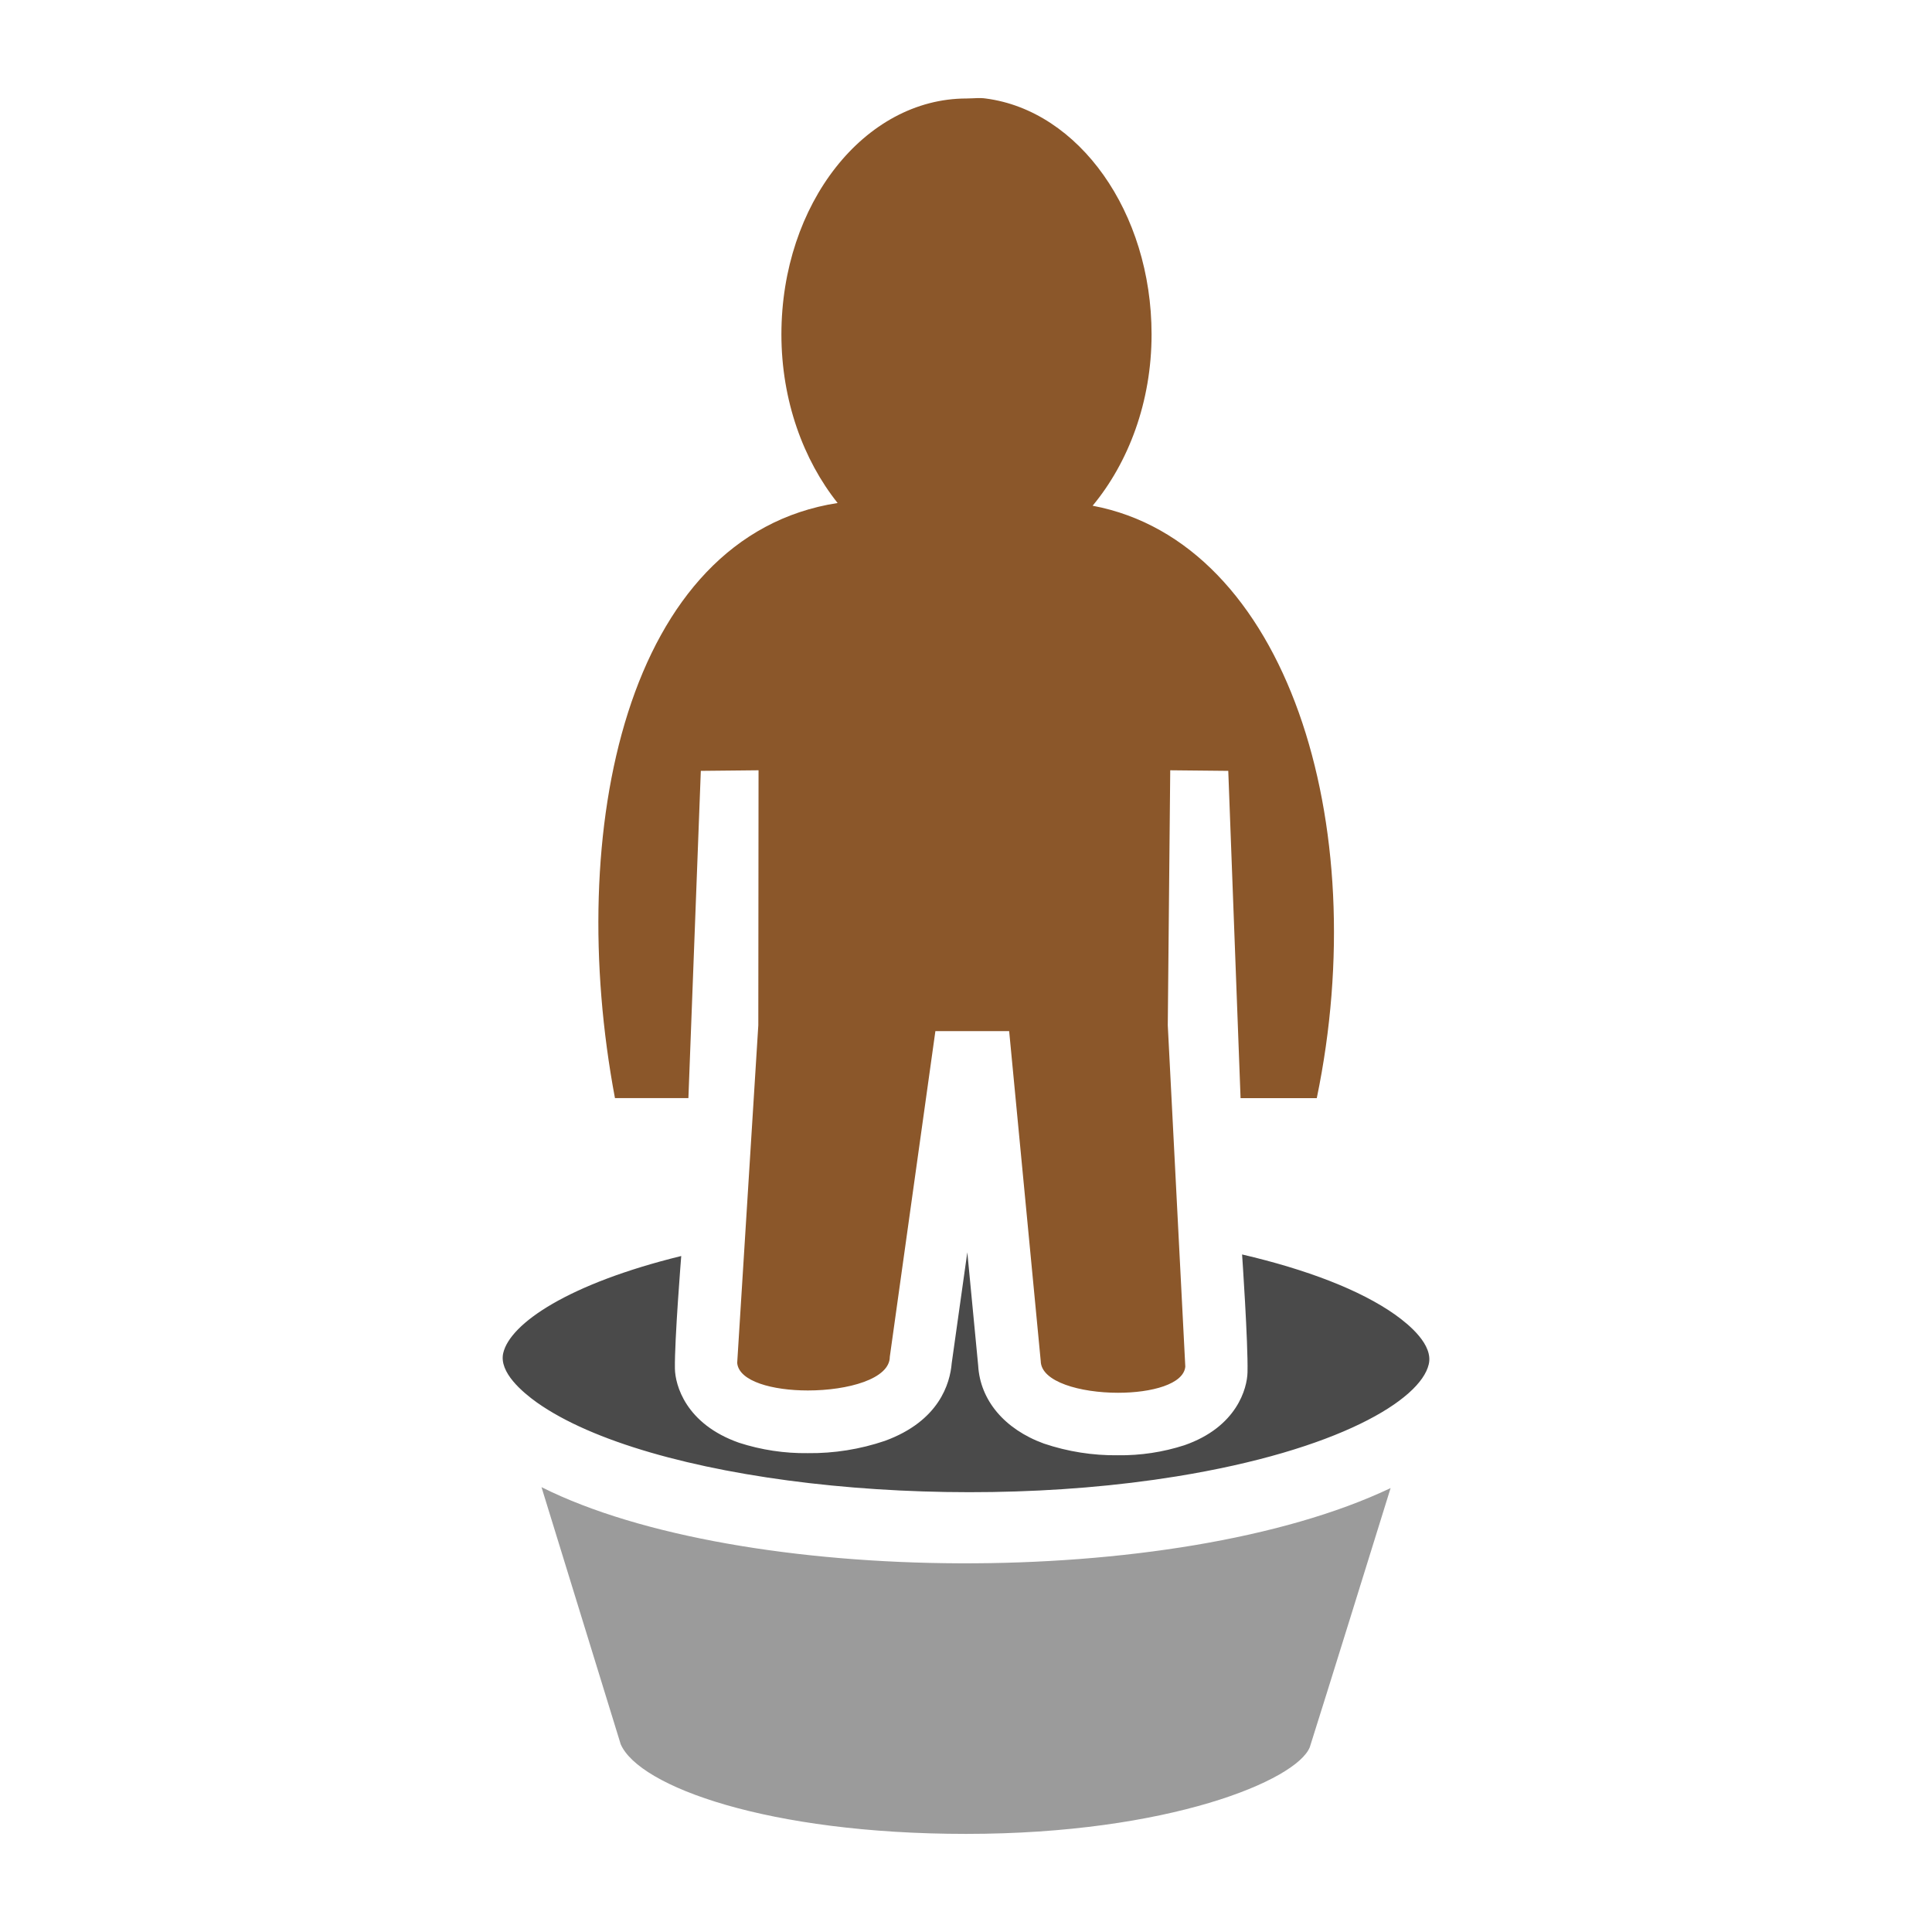
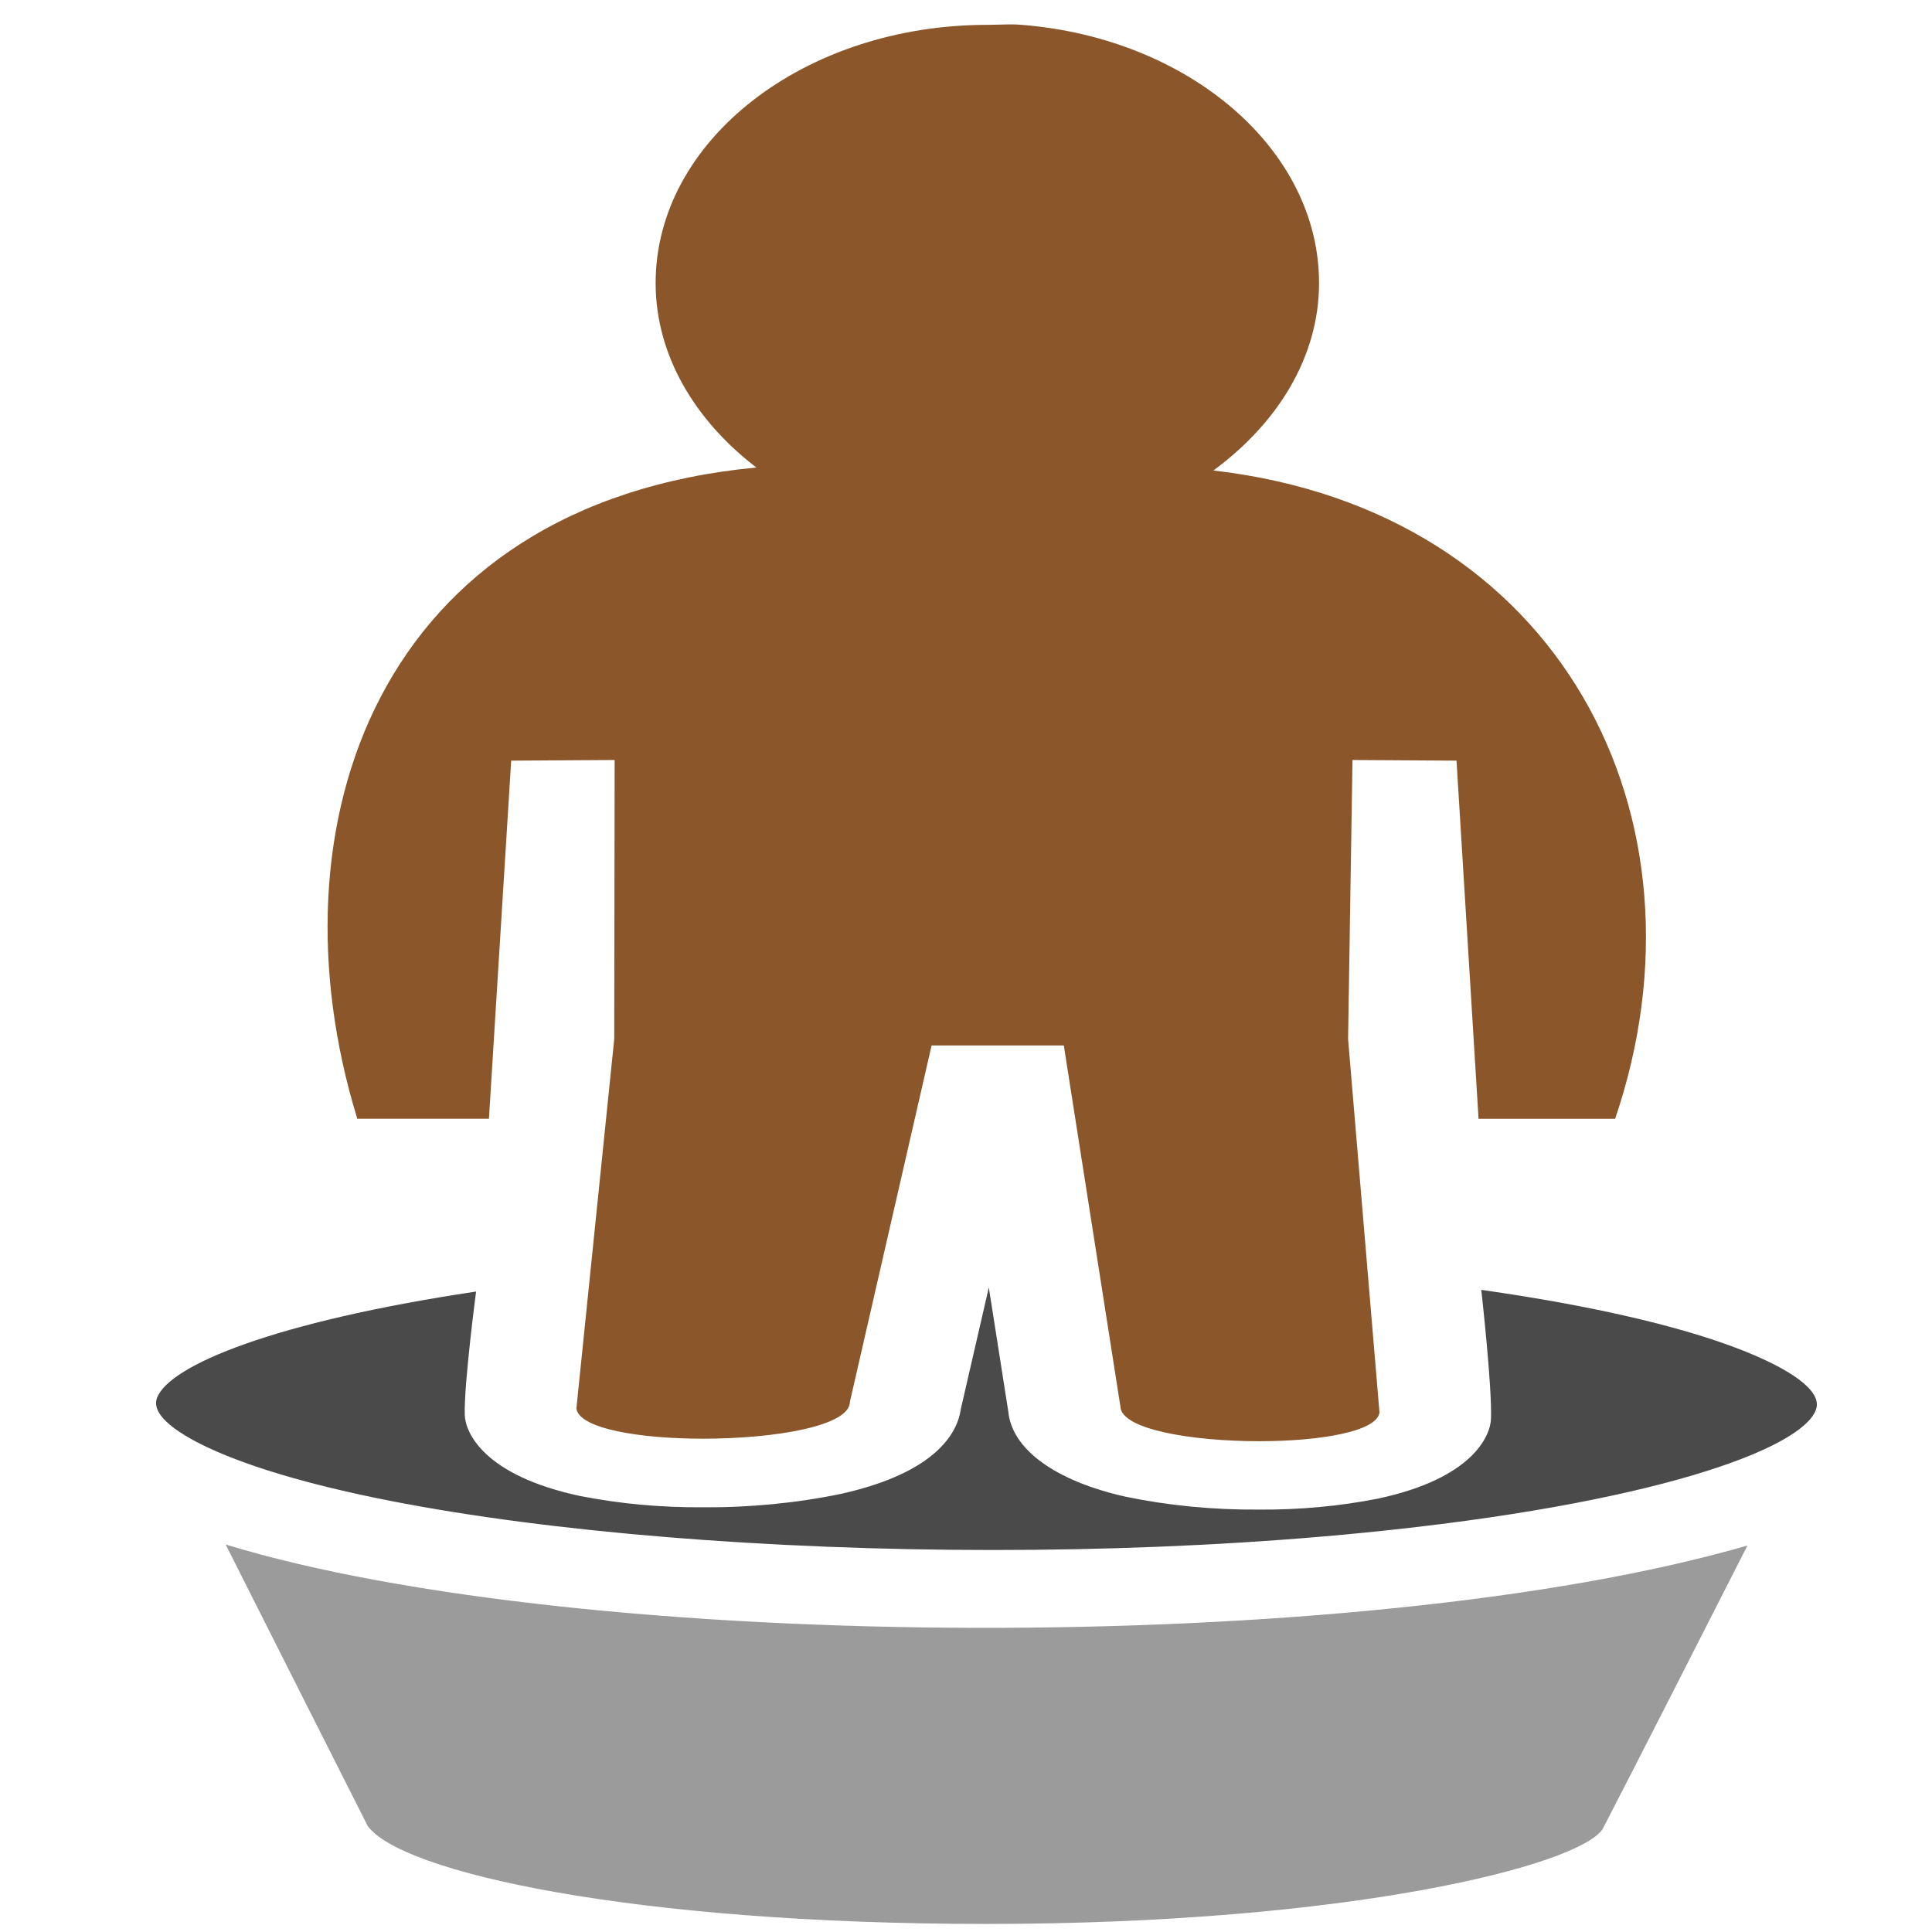
- <svg xmlns="http://www.w3.org/2000/svg" viewBox="0 0 512 512" style="height: 64px; width: 64px;">
-   <g class="" transform="translate(0,0)" style="touch-action: none;">
-     <g>
-       <path d="M348.963 291.017L328.763 291.017L325.503 204.287L310.123 204.133L309.473 271.696L314.116 362.169C313.692 366.823 305.19 369.099 296.316 369.099C286.344 369.099 275.876 366.233 275.804 360.679L267.437 273.257L247.887 273.257L235.807 359.562C235.807 365.447 224.677 368.488 214.085 368.488C204.775 368.488 195.798 366.098 195.365 361.185L200.96 271.715L201.022 204.131L185.724 204.286L182.434 291.006L162.97 291.006C149.635 220.092 165.884 142 221.977 133.3C212.905 121.922 207.082 106.128 207.082 88.617C207.082 54.027 229.102 26.1 256.142 26.1C257.092 26.1 258.064 26.018 259.026 25.997L259.978 25.997C260.39 26.007 260.8 26.041 261.208 26.1C285.898 29.307 305.178 56.19 305.178 88.616C305.178 106.571 299.034 122.593 289.558 134.022C340.934 143.692 364.073 218.186 348.961 291.012Z" class="" fill="#8b572a" fill-opacity="1" />
-       <path d="M369.773 348.433C360.465 341.833 346.223 336.425 329.166 332.443C329.166 332.443 330.779 355.87 330.603 363.679C330.51 367.879 327.831 378.159 313.858 383.009C308.18 384.842 302.24 385.737 296.274 385.659C289.595 385.743 282.949 384.693 276.621 382.555C266.186 378.749 259.741 371.053 259.225 361.868L256.349 331.872L252.212 361.278C251.768 366.615 248.914 376.576 234.516 381.84C227.933 384.077 221.018 385.179 214.066 385.1C207.9 385.177 201.763 384.251 195.894 382.358C181.651 377.372 178.93 366.978 178.858 362.705C178.734 355.227 180.534 332.855 180.534 332.855C150.662 340.177 135.178 350.728 133.358 358.589C132.188 363.659 138.448 368.933 142.284 371.674C171.628 392.434 249.244 401.401 311.77 391.264C354.592 384.324 376.447 371.002 378.63 361.558C379.87 356.448 373.603 351.162 369.765 348.431Z" class="" fill="#4a4a4a" fill-opacity="1" />
-       <path d="M164.48 462.21C169.33 473.485 203.64 486 256.017 486C309.803 486 343.627 471.778 347.111 463.017C351.788 448.247 363.981 408.983 368.523 394.357C311.376 421.499 196.068 420.465 143.503 394.11C148.353 409.863 159.939 447.502 164.48 462.2Z" class="selected" fill="#9b9b9b" fill-opacity="1" />
+ <svg xmlns="http://www.w3.org/2000/svg" viewBox="0 0 512 512" style="height: 64px; width: 64px;" version="1.1" id="svg12">
+   <defs id="defs16" />
+   <g class="" transform="matrix(1.792237,0,0,1.094325,-197.3907,-21.97759)" id="g10">
+     <g id="g8">
+       <path d="m 348.963,291.017 h -20.2 l -3.26,-86.73 -15.38,-0.154 -0.65,67.563 4.643,90.473 c -0.424,4.654 -8.926,6.93 -17.8,6.93 -9.972,0 -20.44,-2.866 -20.512,-8.42 l -8.367,-87.422 h -19.55 l -12.08,86.305 c 0,5.885 -11.13,8.926 -21.722,8.926 -9.31,0 -18.287,-2.39 -18.72,-7.303 l 5.595,-89.47 0.062,-67.584 -15.298,0.155 -3.29,86.72 H 162.97 C 149.635,220.092 165.884,142 221.977,133.3 c -9.072,-11.378 -14.895,-27.172 -14.895,-44.683 0,-34.59 22.02,-62.517 49.06,-62.517 0.95,0 1.922,-0.082 2.884,-0.103 h 0.952 c 0.412,0.01 0.822,0.044 1.23,0.103 24.69,3.207 43.97,30.09 43.97,62.516 0,17.955 -6.144,33.977 -15.62,45.406 51.376,9.67 74.515,84.164 59.403,156.99 z" class="" id="path2" style="fill:#8b572a;fill-opacity:1" />
+       <path d="m 369.773,348.433 c -9.308,-6.6 -23.55,-12.008 -40.607,-15.99 0,0 1.613,23.427 1.437,31.236 -0.093,4.2 -2.772,14.48 -16.745,19.33 -5.678,1.833 -11.618,2.728 -17.584,2.65 -6.679,0.084 -13.325,-0.966 -19.653,-3.104 -10.435,-3.806 -16.88,-11.502 -17.396,-20.687 l -2.876,-29.996 -4.137,29.406 c -0.444,5.337 -3.298,15.298 -17.696,20.562 -6.583,2.237 -13.498,3.339 -20.45,3.26 -6.166,0.077 -12.303,-0.849 -18.172,-2.742 -14.243,-4.986 -16.964,-15.38 -17.036,-19.653 -0.124,-7.478 1.676,-29.85 1.676,-29.85 -29.872,7.322 -45.356,17.873 -47.176,25.734 -1.17,5.07 5.09,10.344 8.926,13.085 29.344,20.76 106.96,29.727 169.486,19.59 42.822,-6.94 64.677,-20.262 66.86,-29.706 1.24,-5.11 -5.027,-10.396 -8.865,-13.127 z" class="" id="path4" style="fill:#4a4a4a;fill-opacity:1" />
+       <path d="m 164.48,462.21 c 4.85,11.275 39.16,23.79 91.537,23.79 53.786,0 87.61,-14.222 91.094,-22.983 4.677,-14.77 16.87,-54.034 21.412,-68.66 -57.147,27.142 -172.455,26.108 -225.02,-0.247 4.85,15.753 16.436,53.392 20.977,68.09 z" class="selected" id="path6" style="fill:#9b9b9b;fill-opacity:1" />
    </g>
  </g>
</svg>
